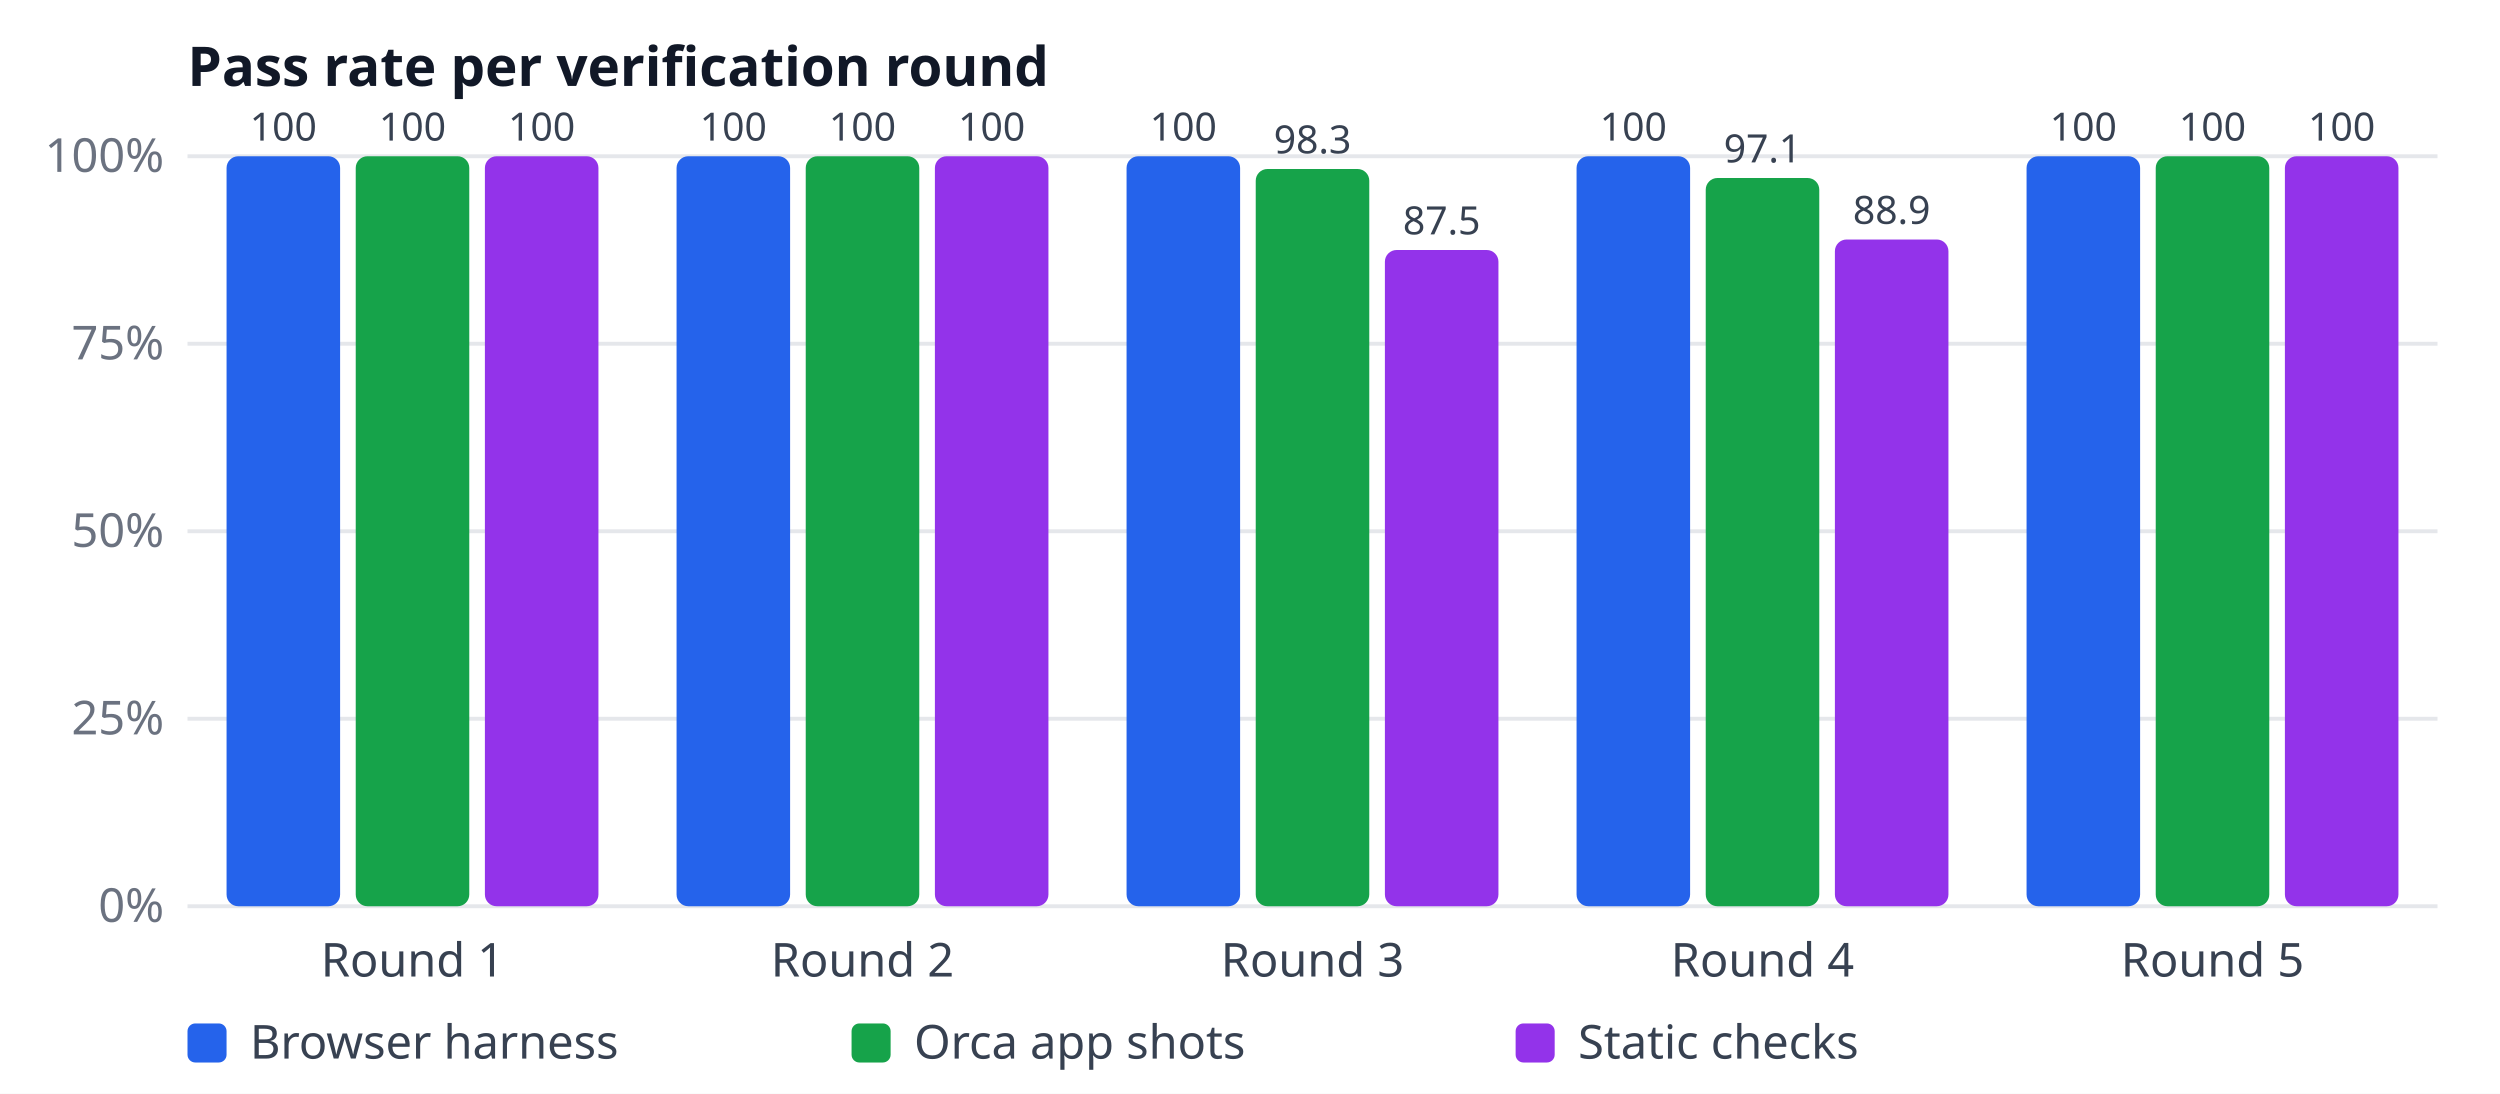
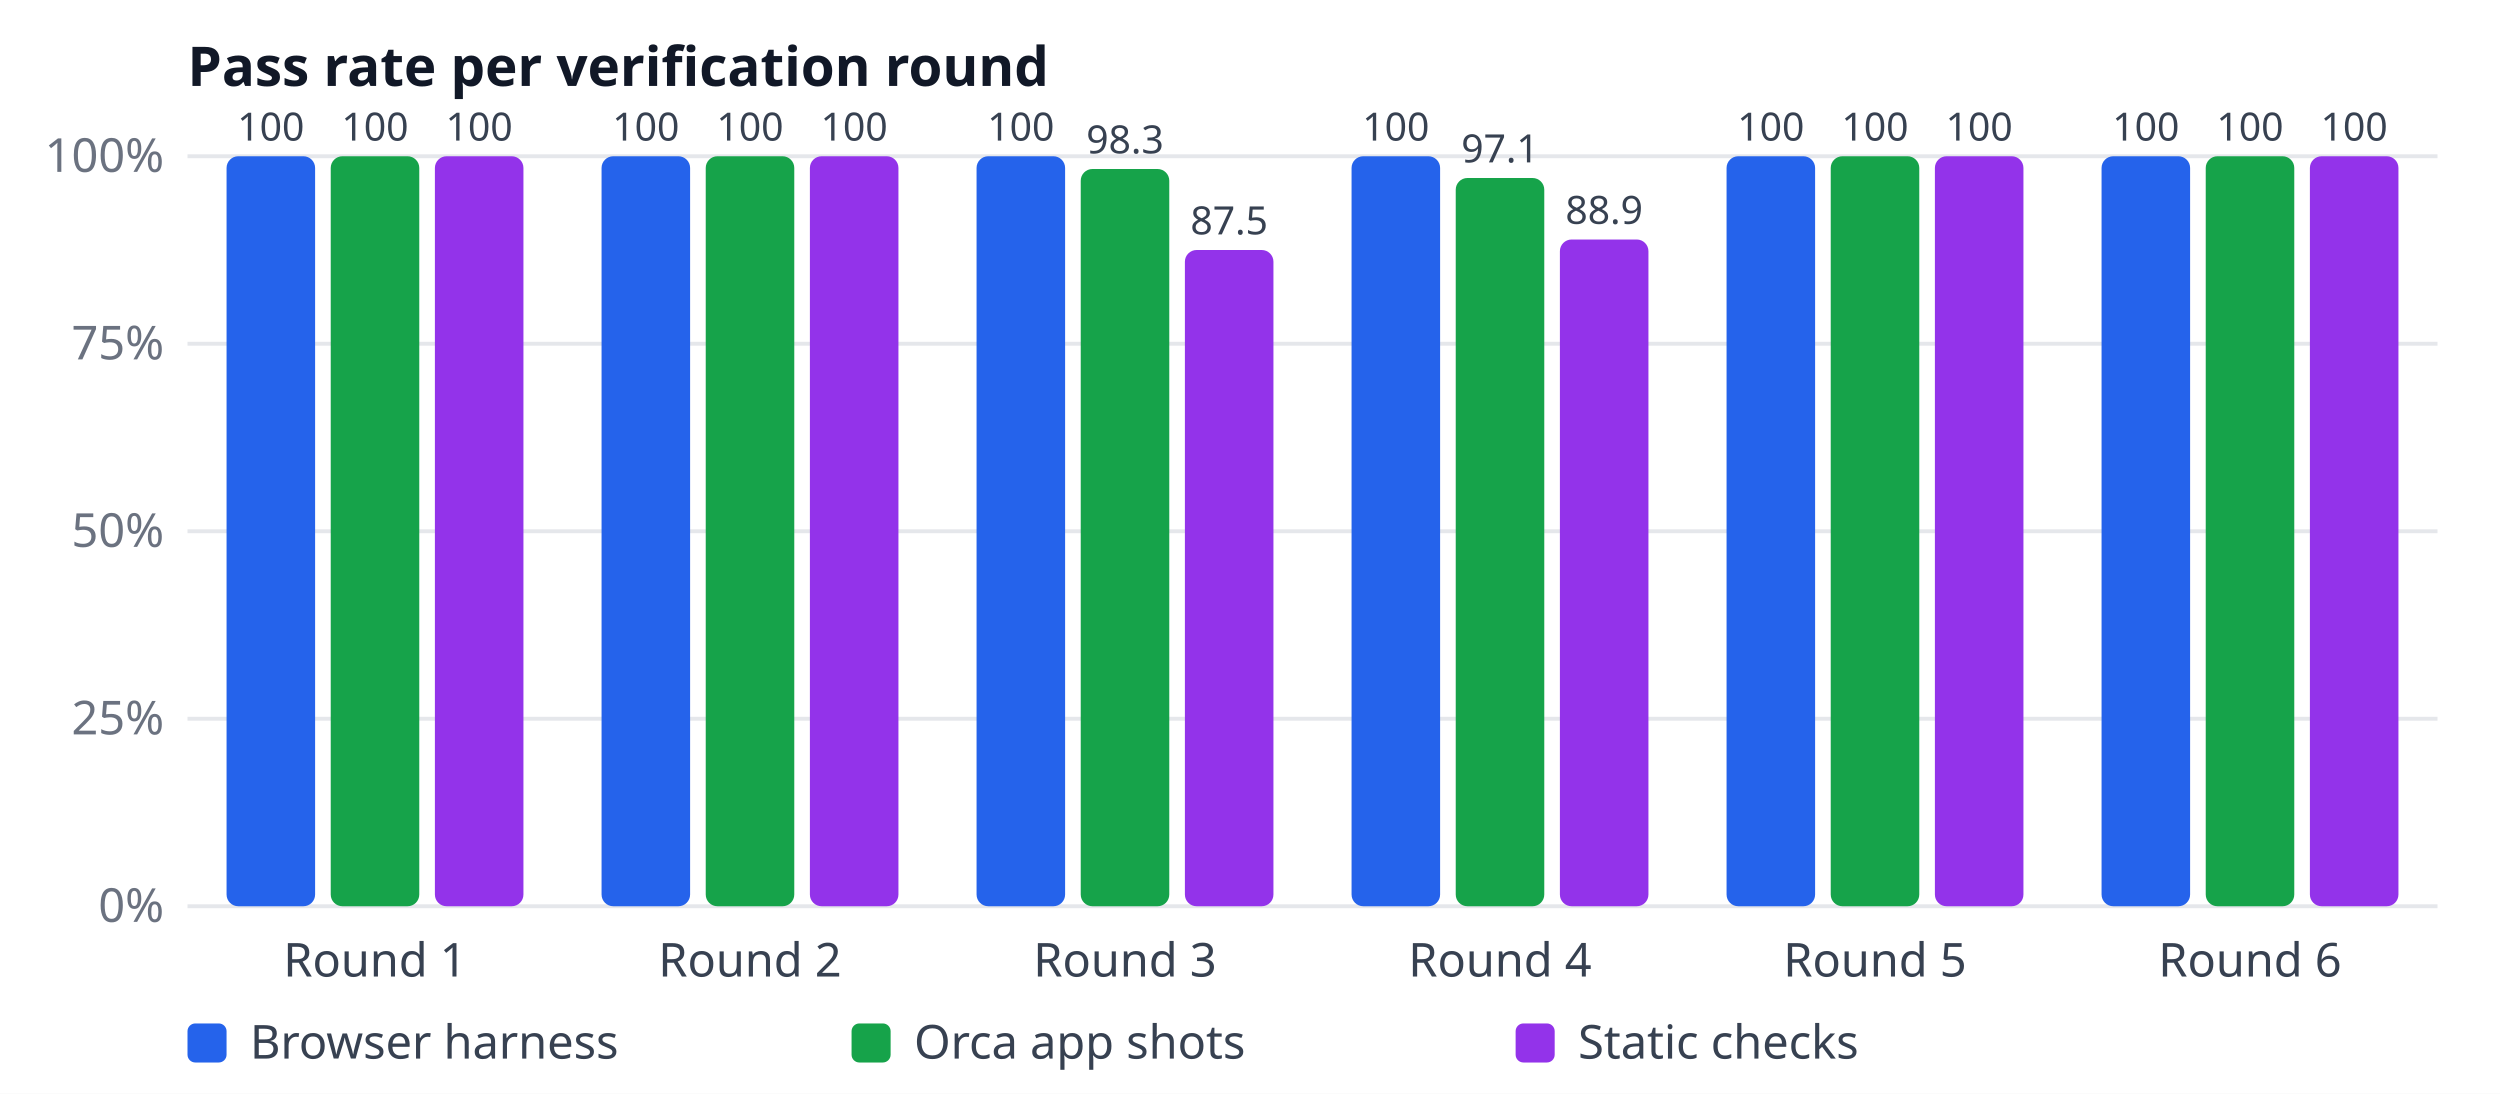
<svg xmlns="http://www.w3.org/2000/svg" viewBox="0 0 640 280" width="640" height="280" font-family="system-ui, sans-serif" font-size="12">
  <rect width="640" height="280" fill="#ffffff" />
  <text x="48" y="22" font-size="14" font-weight="600" fill="#111827">Pass rate per verification round</text>
  <line x1="48" x2="624" y1="232" y2="232" stroke="#e5e7eb" />
  <text x="42" y="236" text-anchor="end" fill="#6b7280">0%</text>
  <line x1="48" x2="624" y1="184" y2="184" stroke="#e5e7eb" />
  <text x="42" y="188" text-anchor="end" fill="#6b7280">25%</text>
  <line x1="48" x2="624" y1="136" y2="136" stroke="#e5e7eb" />
  <text x="42" y="140" text-anchor="end" fill="#6b7280">50%</text>
  <line x1="48" x2="624" y1="88" y2="88" stroke="#e5e7eb" />
  <text x="42" y="92" text-anchor="end" fill="#6b7280">75%</text>
  <line x1="48" x2="624" y1="40" y2="40" stroke="#e5e7eb" />
  <text x="42" y="44" text-anchor="end" fill="#6b7280">100%</text>
-   <rect x="58" y="40" width="29.067" height="192" rx="3" fill="#2563eb" />
-   <text x="72.533" y="36" text-anchor="middle" fill="#374151" font-size="10">100</text>
-   <rect x="91.067" y="40" width="29.067" height="192" rx="3" fill="#16a34a" />
-   <text x="105.6" y="36" text-anchor="middle" fill="#374151" font-size="10">100</text>
-   <rect x="124.133" y="40" width="29.067" height="192" rx="3" fill="#9333ea" />
-   <text x="138.667" y="36" text-anchor="middle" fill="#374151" font-size="10">100</text>
-   <text x="105.6" y="250" text-anchor="middle" fill="#374151">Round 1</text>
-   <rect x="173.2" y="40" width="29.067" height="192" rx="3" fill="#2563eb" />
-   <text x="187.733" y="36" text-anchor="middle" fill="#374151" font-size="10">100</text>
-   <rect x="206.267" y="40" width="29.067" height="192" rx="3" fill="#16a34a" />
-   <text x="220.8" y="36" text-anchor="middle" fill="#374151" font-size="10">100</text>
-   <rect x="239.333" y="40" width="29.067" height="192" rx="3" fill="#9333ea" />
-   <text x="253.867" y="36" text-anchor="middle" fill="#374151" font-size="10">100</text>
-   <text x="220.8" y="250" text-anchor="middle" fill="#374151">Round 2</text>
-   <rect x="288.4" y="40" width="29.067" height="192" rx="3" fill="#2563eb" />
-   <text x="302.933" y="36" text-anchor="middle" fill="#374151" font-size="10">100</text>
-   <rect x="321.467" y="43.264" width="29.067" height="188.736" rx="3" fill="#16a34a" />
-   <text x="336" y="39.264" text-anchor="middle" fill="#374151" font-size="10">98.3</text>
-   <rect x="354.533" y="64" width="29.067" height="168" rx="3" fill="#9333ea" />
-   <text x="369.067" y="60" text-anchor="middle" fill="#374151" font-size="10">87.5</text>
-   <text x="336" y="250" text-anchor="middle" fill="#374151">Round 3</text>
-   <rect x="403.6" y="40" width="29.067" height="192" rx="3" fill="#2563eb" />
-   <text x="418.133" y="36" text-anchor="middle" fill="#374151" font-size="10">100</text>
-   <rect x="436.667" y="45.568" width="29.067" height="186.432" rx="3" fill="#16a34a" />
-   <text x="451.2" y="41.568" text-anchor="middle" fill="#374151" font-size="10">97.1</text>
-   <rect x="469.733" y="61.312" width="29.067" height="170.688" rx="3" fill="#9333ea" />
-   <text x="484.267" y="57.312" text-anchor="middle" fill="#374151" font-size="10">88.9</text>
-   <text x="451.2" y="250" text-anchor="middle" fill="#374151">Round 4</text>
-   <rect x="518.8" y="40" width="29.067" height="192" rx="3" fill="#2563eb" />
-   <text x="533.333" y="36" text-anchor="middle" fill="#374151" font-size="10">100</text>
-   <rect x="551.867" y="40" width="29.067" height="192" rx="3" fill="#16a34a" />
-   <text x="566.4" y="36" text-anchor="middle" fill="#374151" font-size="10">100</text>
-   <rect x="584.933" y="40" width="29.067" height="192" rx="3" fill="#9333ea" />
-   <text x="599.467" y="36" text-anchor="middle" fill="#374151" font-size="10">100</text>
-   <text x="566.4" y="250" text-anchor="middle" fill="#374151">Round 5</text>
+   <rect x="58" y="40" width="22.667" height="192" rx="3" fill="#2563eb" />
+   <text x="69.333" y="36" text-anchor="middle" fill="#374151" font-size="10">100</text>
+   <rect x="84.667" y="40" width="22.667" height="192" rx="3" fill="#16a34a" />
+   <text x="96" y="36" text-anchor="middle" fill="#374151" font-size="10">100</text>
+   <rect x="111.333" y="40" width="22.667" height="192" rx="3" fill="#9333ea" />
+   <text x="122.667" y="36" text-anchor="middle" fill="#374151" font-size="10">100</text>
+   <text x="96" y="250" text-anchor="middle" fill="#374151">Round 1</text>
+   <rect x="154" y="40" width="22.667" height="192" rx="3" fill="#2563eb" />
+   <text x="165.333" y="36" text-anchor="middle" fill="#374151" font-size="10">100</text>
+   <rect x="180.667" y="40" width="22.667" height="192" rx="3" fill="#16a34a" />
+   <text x="192" y="36" text-anchor="middle" fill="#374151" font-size="10">100</text>
+   <rect x="207.333" y="40" width="22.667" height="192" rx="3" fill="#9333ea" />
+   <text x="218.667" y="36" text-anchor="middle" fill="#374151" font-size="10">100</text>
+   <text x="192" y="250" text-anchor="middle" fill="#374151">Round 2</text>
+   <rect x="250" y="40" width="22.667" height="192" rx="3" fill="#2563eb" />
+   <text x="261.333" y="36" text-anchor="middle" fill="#374151" font-size="10">100</text>
+   <rect x="276.667" y="43.264" width="22.667" height="188.736" rx="3" fill="#16a34a" />
+   <text x="288" y="39.264" text-anchor="middle" fill="#374151" font-size="10">98.3</text>
+   <rect x="303.333" y="64" width="22.667" height="168" rx="3" fill="#9333ea" />
+   <text x="314.667" y="60" text-anchor="middle" fill="#374151" font-size="10">87.5</text>
+   <text x="288" y="250" text-anchor="middle" fill="#374151">Round 3</text>
+   <rect x="346" y="40" width="22.667" height="192" rx="3" fill="#2563eb" />
+   <text x="357.333" y="36" text-anchor="middle" fill="#374151" font-size="10">100</text>
+   <rect x="372.667" y="45.568" width="22.667" height="186.432" rx="3" fill="#16a34a" />
+   <text x="384" y="41.568" text-anchor="middle" fill="#374151" font-size="10">97.1</text>
+   <rect x="399.333" y="61.312" width="22.667" height="170.688" rx="3" fill="#9333ea" />
+   <text x="410.667" y="57.312" text-anchor="middle" fill="#374151" font-size="10">88.9</text>
+   <text x="384" y="250" text-anchor="middle" fill="#374151">Round 4</text>
+   <rect x="442" y="40" width="22.667" height="192" rx="3" fill="#2563eb" />
+   <text x="453.333" y="36" text-anchor="middle" fill="#374151" font-size="10">100</text>
+   <rect x="468.667" y="40" width="22.667" height="192" rx="3" fill="#16a34a" />
+   <text x="480" y="36" text-anchor="middle" fill="#374151" font-size="10">100</text>
+   <rect x="495.333" y="40" width="22.667" height="192" rx="3" fill="#9333ea" />
+   <text x="506.667" y="36" text-anchor="middle" fill="#374151" font-size="10">100</text>
+   <text x="480" y="250" text-anchor="middle" fill="#374151">Round 5</text>
+   <rect x="538" y="40" width="22.667" height="192" rx="3" fill="#2563eb" />
+   <text x="549.333" y="36" text-anchor="middle" fill="#374151" font-size="10">100</text>
+   <rect x="564.667" y="40" width="22.667" height="192" rx="3" fill="#16a34a" />
+   <text x="576" y="36" text-anchor="middle" fill="#374151" font-size="10">100</text>
+   <rect x="591.333" y="40" width="22.667" height="192" rx="3" fill="#9333ea" />
+   <text x="602.667" y="36" text-anchor="middle" fill="#374151" font-size="10">100</text>
+   <text x="576" y="250" text-anchor="middle" fill="#374151">Round 6</text>
  <rect x="48" y="262" width="10" height="10" rx="2" fill="#2563eb" />
  <text x="64" y="271" fill="#374151">Browser harness</text>
  <rect x="218" y="262" width="10" height="10" rx="2" fill="#16a34a" />
  <text x="234" y="271" fill="#374151">Orca app shots</text>
  <rect x="388" y="262" width="10" height="10" rx="2" fill="#9333ea" />
  <text x="404" y="271" fill="#374151">Static checks</text>
</svg>
